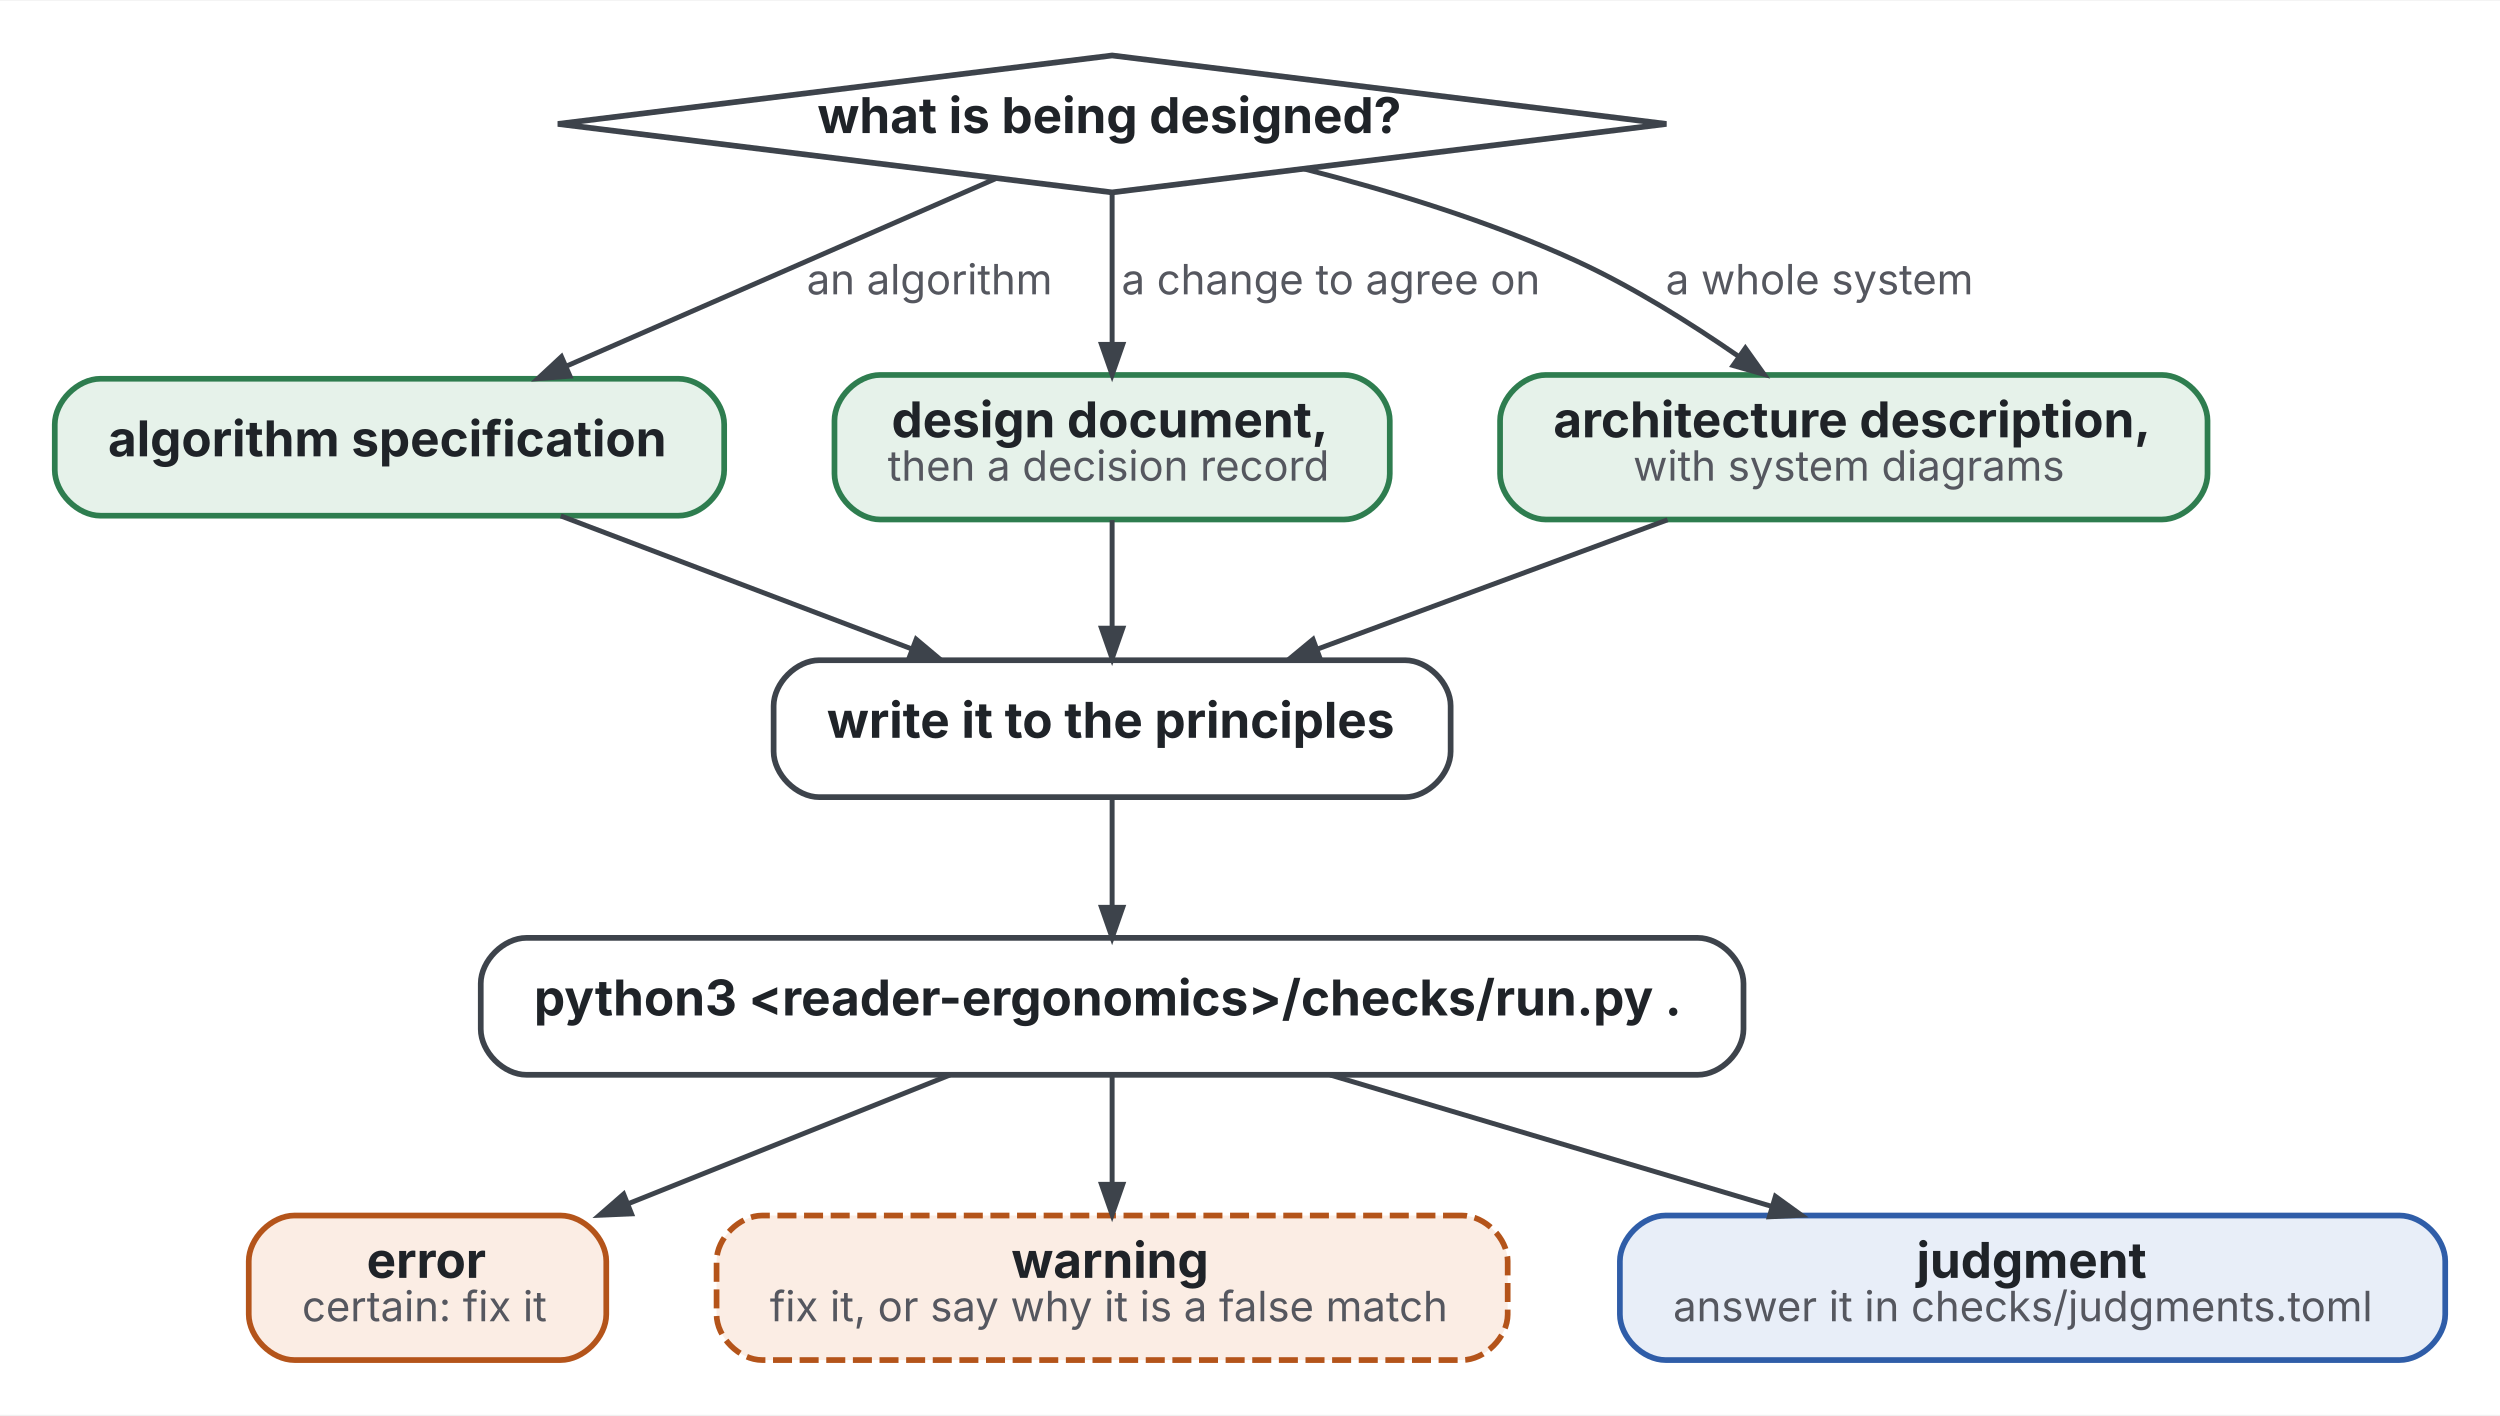
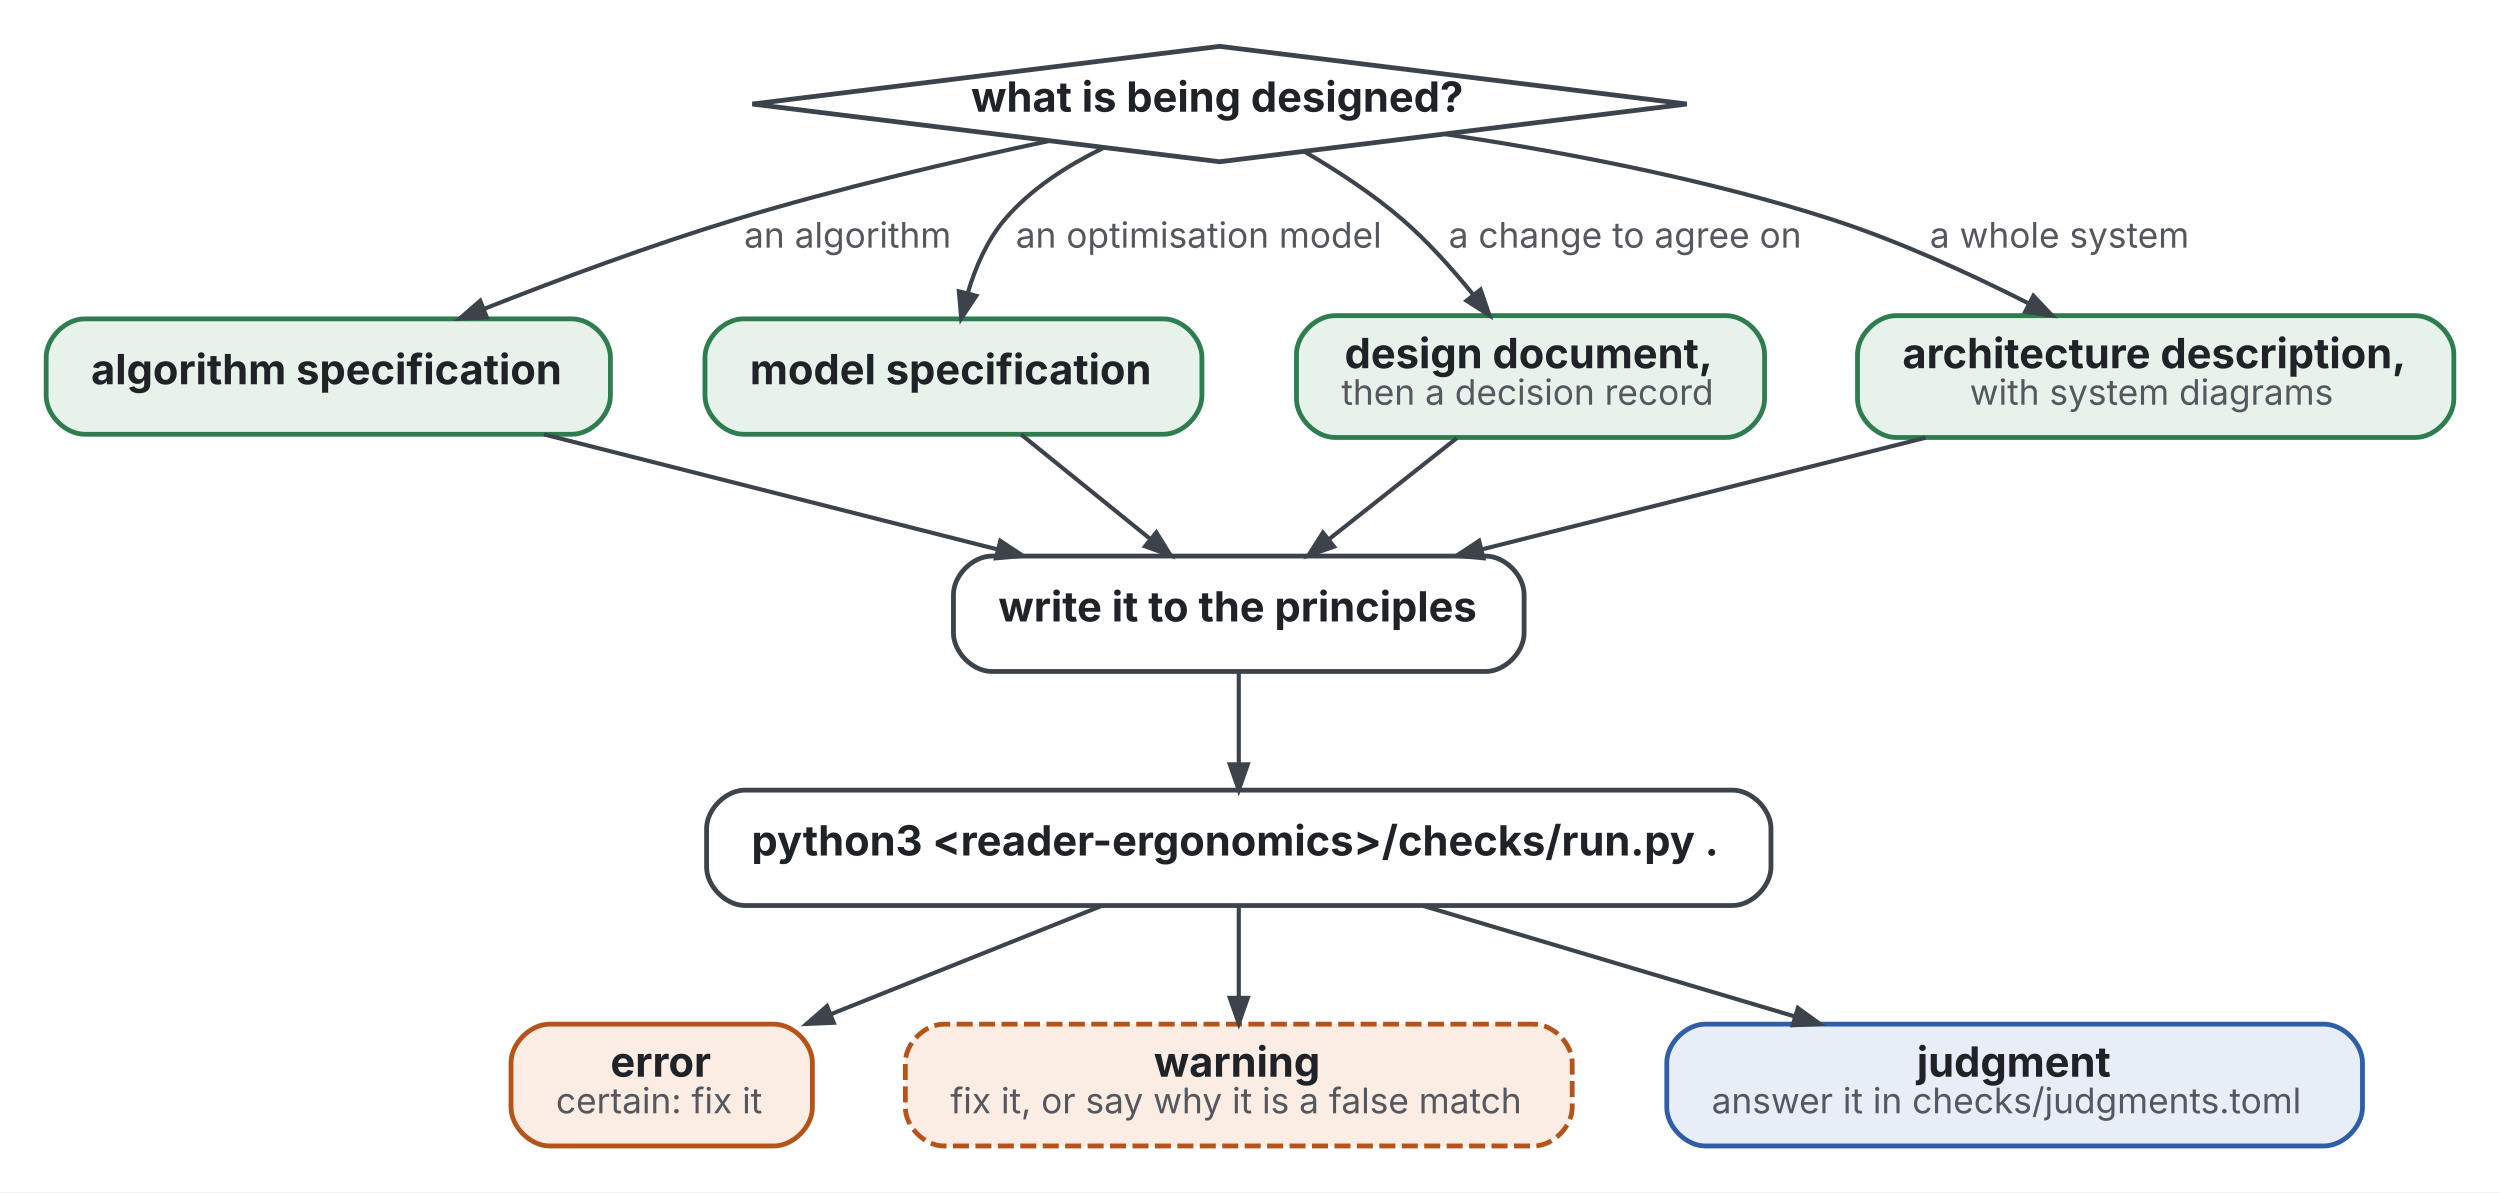
- <svg xmlns="http://www.w3.org/2000/svg" width="657pt" height="372pt" viewBox="0.00 0.00 657.30 371.80">
+ <svg xmlns="http://www.w3.org/2000/svg" width="780pt" height="372pt" viewBox="0.00 0.00 779.80 371.80">
  <g id="graph0" class="graph" transform="scale(1 1) rotate(0) translate(14.4 357.4)">
-     <polygon fill="white" stroke="transparent" points="-14.4,14.4 -14.4,-357.4 642.9,-357.4 642.9,14.4 -14.4,14.4" />
+     <polygon fill="white" stroke="transparent" points="-14.4,14.4 -14.4,-357.4 765.4,-357.4 765.4,14.4 -14.4,14.4" />
    <g id="node1" class="node">
-       <polygon fill="#ffffff" stroke="#3d434b" stroke-width="1.5" points="278,-343 132.28,-325 278,-307 423.72,-325 278,-343" />
-       <text text-anchor="start" x="200.5" y="-322.6" font-family="Inter" font-weight="bold" font-size="13.00" fill="#1f2328">what is being designed?</text>
+       <polygon fill="#ffffff" stroke="#3d434b" stroke-width="1.5" points="366,-343 220.28,-325 366,-307 511.72,-325 366,-343" />
+       <text text-anchor="start" x="288.5" y="-322.6" font-family="Inter" font-weight="bold" font-size="13.00" fill="#1f2328">what is being designed?</text>
    </g>
    <g id="node2" class="node">
      <path fill="#e6f2ea" stroke="#2e7d4f" stroke-width="1.5" d="M164,-258C164,-258 12,-258 12,-258 6,-258 0,-252 0,-246 0,-246 0,-234 0,-234 0,-228 6,-222 12,-222 12,-222 164,-222 164,-222 170,-222 176,-228 176,-234 176,-234 176,-246 176,-246 176,-252 170,-258 164,-258" />
      <text text-anchor="start" x="14" y="-237.6" font-family="Inter" font-weight="bold" font-size="13.00" fill="#1f2328">algorithm specification</text>
    </g>
    <g id="edge1" class="edge">
-       <path fill="none" stroke="#3d434b" stroke-width="1.3" d="M247.47,-310.66C217.05,-297.37 169.91,-276.78 134.76,-261.43" />
-       <polygon fill="#3d434b" stroke="#3d434b" stroke-width="1.3" points="135.46,-258.68 127.01,-258.04 133.22,-263.81 135.46,-258.68" />
-       <text text-anchor="middle" x="230" y="-280.2" font-family="Inter" font-size="11.00" fill="#55575f"> an algorithm</text>
+       <path fill="none" stroke="#3d434b" stroke-width="1.3" d="M312.78,-313.48C283.65,-307.27 247.06,-298.73 215,-289 188.76,-281.04 160.14,-270.4 136.72,-261.16" />
+       <polygon fill="#3d434b" stroke="#3d434b" stroke-width="1.3" points="137.46,-258.44 128.99,-258.09 135.39,-263.64 137.46,-258.44" />
+       <text text-anchor="middle" x="250" y="-280.2" font-family="Inter" font-size="11.00" fill="#55575f"> an algorithm</text>
    </g>
    <g id="node3" class="node">
-       <path fill="#e6f2ea" stroke="#2e7d4f" stroke-width="1.5" d="M339,-259C339,-259 217,-259 217,-259 211,-259 205,-253 205,-247 205,-247 205,-233 205,-233 205,-227 211,-221 217,-221 217,-221 339,-221 339,-221 345,-221 351,-227 351,-233 351,-233 351,-247 351,-247 351,-253 345,-259 339,-259" />
-       <text text-anchor="start" x="220" y="-242.6" font-family="Inter" font-weight="bold" font-size="13.00" fill="#1f2328">design document,</text>
-       <text text-anchor="start" x="219" y="-231.2" font-family="Inter" font-size="11.00" fill="#55575f">then a decision record</text>
+       <path fill="#e6f2ea" stroke="#2e7d4f" stroke-width="1.5" d="M348.5,-258C348.5,-258 217.5,-258 217.5,-258 211.5,-258 205.5,-252 205.5,-246 205.5,-246 205.5,-234 205.5,-234 205.5,-228 211.5,-222 217.5,-222 217.5,-222 348.5,-222 348.5,-222 354.5,-222 360.5,-228 360.5,-234 360.5,-234 360.5,-246 360.5,-246 360.5,-252 354.5,-258 348.5,-258" />
+       <text text-anchor="start" x="219.5" y="-237.6" font-family="Inter" font-weight="bold" font-size="13.00" fill="#1f2328">model specification</text>
    </g>
    <g id="edge2" class="edge">
-       <path fill="none" stroke="#3d434b" stroke-width="1.3" d="M278,-306.8C278,-295.35 278,-280.09 278,-267.14" />
-       <polygon fill="#3d434b" stroke="#3d434b" stroke-width="1.3" points="280.8,-267.04 278,-259.04 275.2,-267.04 280.8,-267.04" />
-       <text text-anchor="middle" x="335.5" y="-280.2" font-family="Inter" font-size="11.00" fill="#55575f"> a change to agree on</text>
+       <path fill="none" stroke="#3d434b" stroke-width="1.3" d="M329.77,-311.31C318.63,-305.91 307.17,-298.59 299,-289 293.45,-282.48 289.8,-273.96 287.42,-265.92" />
+       <polygon fill="#3d434b" stroke="#3d434b" stroke-width="1.3" points="290.12,-265.18 285.43,-258.12 284.69,-266.56 290.12,-265.18" />
+       <text text-anchor="middle" x="359.5" y="-280.2" font-family="Inter" font-size="11.00" fill="#55575f"> an optimisation model</text>
    </g>
    <g id="node4" class="node">
-       <path fill="#e6f2ea" stroke="#2e7d4f" stroke-width="1.5" d="M554,-259C554,-259 392,-259 392,-259 386,-259 380,-253 380,-247 380,-247 380,-233 380,-233 380,-227 386,-221 392,-221 392,-221 554,-221 554,-221 560,-221 566,-227 566,-233 566,-233 566,-247 566,-247 566,-253 560,-259 554,-259" />
-       <text text-anchor="start" x="394" y="-242.6" font-family="Inter" font-weight="bold" font-size="13.00" fill="#1f2328">architecture description,</text>
-       <text text-anchor="start" x="415" y="-231.2" font-family="Inter" font-size="11.00" fill="#55575f">with system diagrams</text>
+       <path fill="#e6f2ea" stroke="#2e7d4f" stroke-width="1.5" d="M524,-259C524,-259 402,-259 402,-259 396,-259 390,-253 390,-247 390,-247 390,-233 390,-233 390,-227 396,-221 402,-221 402,-221 524,-221 524,-221 530,-221 536,-227 536,-233 536,-233 536,-247 536,-247 536,-253 530,-259 524,-259" />
+       <text text-anchor="start" x="405" y="-242.6" font-family="Inter" font-weight="bold" font-size="13.00" fill="#1f2328">design document,</text>
+       <text text-anchor="start" x="404" y="-231.2" font-family="Inter" font-size="11.00" fill="#55575f">then a decision record</text>
    </g>
    <g id="edge3" class="edge">
-       <path fill="none" stroke="#3d434b" stroke-width="1.3" d="M328.49,-313.17C350.95,-307.43 377.37,-299.39 400,-289 414.77,-282.22 429.97,-272.7 442.64,-263.93" />
-       <polygon fill="#3d434b" stroke="#3d434b" stroke-width="1.3" points="444.49,-266.06 449.41,-259.16 441.26,-261.48 444.49,-266.06" />
-       <text text-anchor="middle" x="464" y="-280.2" font-family="Inter" font-size="11.00" fill="#55575f"> a whole system</text>
+       <path fill="none" stroke="#3d434b" stroke-width="1.3" d="M392.48,-310.16C402.53,-304.3 413.78,-296.98 423,-289 430.95,-282.12 438.61,-273.58 445.06,-265.61" />
+       <polygon fill="#3d434b" stroke="#3d434b" stroke-width="1.3" points="447.43,-267.12 450.18,-259.1 443.03,-263.66 447.43,-267.12" />
+       <text text-anchor="middle" x="492.5" y="-280.2" font-family="Inter" font-size="11.00" fill="#55575f"> a change to agree on</text>
    </g>
    <g id="node5" class="node">
-       <path fill="#ffffff" stroke="#3d434b" stroke-width="1.5" d="M355,-184C355,-184 201,-184 201,-184 195,-184 189,-178 189,-172 189,-172 189,-160 189,-160 189,-154 195,-148 201,-148 201,-148 355,-148 355,-148 361,-148 367,-154 367,-160 367,-160 367,-172 367,-172 367,-178 361,-184 355,-184" />
-       <text text-anchor="start" x="203" y="-163.6" font-family="Inter" font-weight="bold" font-size="13.00" fill="#1f2328">write it to the principles</text>
+       <path fill="#e6f2ea" stroke="#2e7d4f" stroke-width="1.5" d="M739,-259C739,-259 577,-259 577,-259 571,-259 565,-253 565,-247 565,-247 565,-233 565,-233 565,-227 571,-221 577,-221 577,-221 739,-221 739,-221 745,-221 751,-227 751,-233 751,-233 751,-247 751,-247 751,-253 745,-259 739,-259" />
+       <text text-anchor="start" x="579" y="-242.6" font-family="Inter" font-weight="bold" font-size="13.00" fill="#1f2328">architecture description,</text>
+       <text text-anchor="start" x="600" y="-231.2" font-family="Inter" font-size="11.00" fill="#55575f">with system diagrams</text>
    </g>
    <g id="edge4" class="edge">
-       <path fill="none" stroke="#3d434b" stroke-width="1.3" d="M133.03,-221.94C160.73,-211.44 196.36,-197.94 225.36,-186.95" />
-       <polygon fill="#3d434b" stroke="#3d434b" stroke-width="1.3" points="226.48,-189.52 232.97,-184.07 224.49,-184.28 226.48,-189.52" />
+       <path fill="none" stroke="#3d434b" stroke-width="1.3" d="M436.49,-315.59C473.02,-310.11 518.02,-301.59 557,-289 577.85,-282.26 599.95,-272.14 618.14,-262.92" />
+       <polygon fill="#3d434b" stroke="#3d434b" stroke-width="1.3" points="619.86,-265.19 625.69,-259.03 617.29,-260.21 619.86,-265.19" />
+       <text text-anchor="middle" x="628" y="-280.2" font-family="Inter" font-size="11.00" fill="#55575f"> a whole system</text>
+     </g>
+     <g id="node6" class="node">
+       <path fill="#ffffff" stroke="#3d434b" stroke-width="1.5" d="M449,-184C449,-184 295,-184 295,-184 289,-184 283,-178 283,-172 283,-172 283,-160 283,-160 283,-154 289,-148 295,-148 295,-148 449,-148 449,-148 455,-148 461,-154 461,-160 461,-160 461,-172 461,-172 461,-178 455,-184 449,-184" />
+       <text text-anchor="start" x="297" y="-163.6" font-family="Inter" font-weight="bold" font-size="13.00" fill="#1f2328">write it to the principles</text>
    </g>
    <g id="edge5" class="edge">
-       <path fill="none" stroke="#3d434b" stroke-width="1.3" d="M278,-220.83C278,-212.28 278,-201.94 278,-192.62" />
-       <polygon fill="#3d434b" stroke="#3d434b" stroke-width="1.3" points="280.8,-192.42 278,-184.42 275.2,-192.42 280.8,-192.42" />
+       <path fill="none" stroke="#3d434b" stroke-width="1.3" d="M155.3,-221.94C197.86,-211.15 252.92,-197.19 296.89,-186.04" />
+       <polygon fill="#3d434b" stroke="#3d434b" stroke-width="1.3" points="297.62,-188.75 304.69,-184.07 296.24,-183.32 297.62,-188.75" />
    </g>
    <g id="edge6" class="edge">
-       <path fill="none" stroke="#3d434b" stroke-width="1.3" d="M424.04,-220.92C395.98,-210.56 360.71,-197.54 331.86,-186.89" />
-       <polygon fill="#3d434b" stroke="#3d434b" stroke-width="1.3" points="332.76,-184.24 324.29,-184.09 330.82,-189.49 332.76,-184.24" />
-     </g>
-     <g id="node6" class="node">
-       <path fill="#ffffff" stroke="#3d434b" stroke-width="1.5" d="M432,-111C432,-111 124,-111 124,-111 118,-111 112,-105 112,-99 112,-99 112,-87 112,-87 112,-81 118,-75 124,-75 124,-75 432,-75 432,-75 438,-75 444,-81 444,-87 444,-87 444,-99 444,-99 444,-105 438,-111 432,-111" />
-       <text text-anchor="start" x="126" y="-90.6" font-family="Inter" font-weight="bold" font-size="13.00" fill="#1f2328">python3 &lt;reader-ergonomics&gt;/checks/run.py .</text>
+       <path fill="none" stroke="#3d434b" stroke-width="1.3" d="M304.09,-221.94C316.09,-212.23 331.25,-199.97 344.21,-189.48" />
+       <polygon fill="#3d434b" stroke="#3d434b" stroke-width="1.3" points="346.29,-191.4 350.75,-184.19 342.77,-187.04 346.29,-191.4" />
    </g>
    <g id="edge7" class="edge">
-       <path fill="none" stroke="#3d434b" stroke-width="1.3" d="M278,-147.81C278,-139.18 278,-128.56 278,-119.03" />
-       <polygon fill="#3d434b" stroke="#3d434b" stroke-width="1.3" points="280.8,-119.03 278,-111.03 275.2,-119.03 280.8,-119.03" />
+       <path fill="none" stroke="#3d434b" stroke-width="1.3" d="M440.04,-220.83C427.93,-211.25 412.98,-199.42 400.18,-189.29" />
+       <polygon fill="#3d434b" stroke="#3d434b" stroke-width="1.3" points="401.71,-186.94 393.7,-184.17 398.24,-191.33 401.71,-186.94" />
+     </g>
+     <g id="edge8" class="edge">
+       <path fill="none" stroke="#3d434b" stroke-width="1.3" d="M586.2,-220.92C543.99,-210.3 490.66,-196.87 447.77,-186.08" />
+       <polygon fill="#3d434b" stroke="#3d434b" stroke-width="1.3" points="448.33,-183.33 439.89,-184.09 446.97,-188.76 448.33,-183.33" />
    </g>
    <g id="node7" class="node">
-       <path fill="#fbede4" stroke="#b4541a" stroke-width="1.5" d="M133,-38C133,-38 63,-38 63,-38 57,-38 51,-32 51,-26 51,-26 51,-12 51,-12 51,-6 57,0 63,0 63,0 133,0 133,0 139,0 145,-6 145,-12 145,-12 145,-26 145,-26 145,-32 139,-38 133,-38" />
-       <text text-anchor="start" x="82" y="-21.6" font-family="Inter" font-weight="bold" font-size="13.00" fill="#1f2328">error</text>
-       <text text-anchor="start" x="65" y="-10.2" font-family="Inter" font-size="11.00" fill="#55575f">certain: fix it</text>
+       <path fill="#ffffff" stroke="#3d434b" stroke-width="1.5" d="M526,-111C526,-111 218,-111 218,-111 212,-111 206,-105 206,-99 206,-99 206,-87 206,-87 206,-81 212,-75 218,-75 218,-75 526,-75 526,-75 532,-75 538,-81 538,-87 538,-87 538,-99 538,-99 538,-105 532,-111 526,-111" />
+       <text text-anchor="start" x="220" y="-90.6" font-family="Inter" font-weight="bold" font-size="13.00" fill="#1f2328">python3 &lt;reader-ergonomics&gt;/checks/run.py .</text>
    </g>
-     <g id="edge8" class="edge">
-       <path fill="none" stroke="#3d434b" stroke-width="1.3" d="M235.34,-74.94C209.97,-64.79 177.58,-51.83 150.63,-41.05" />
-       <polygon fill="#3d434b" stroke="#3d434b" stroke-width="1.3" points="151.65,-38.44 143.18,-38.07 149.57,-43.64 151.65,-38.44" />
+     <g id="edge9" class="edge">
+       <path fill="none" stroke="#3d434b" stroke-width="1.3" d="M372,-147.81C372,-139.18 372,-128.56 372,-119.03" />
+       <polygon fill="#3d434b" stroke="#3d434b" stroke-width="1.3" points="374.8,-119.03 372,-111.03 369.2,-119.03 374.8,-119.03" />
    </g>
    <g id="node8" class="node">
-       <path fill="#fbede4" stroke="#b4541a" stroke-width="1.5" stroke-dasharray="5,2" d="M370,-38C370,-38 186,-38 186,-38 180,-38 174,-32 174,-26 174,-26 174,-12 174,-12 174,-6 180,0 186,0 186,0 370,0 370,0 376,0 382,-6 382,-12 382,-12 382,-26 382,-26 382,-32 376,-38 370,-38" />
-       <text text-anchor="start" x="251.5" y="-21.6" font-family="Inter" font-weight="bold" font-size="13.00" fill="#1f2328">warning</text>
-       <text text-anchor="start" x="188" y="-10.2" font-family="Inter" font-size="11.00" fill="#55575f">fix it, or say why it is a false match</text>
+       <path fill="#fbede4" stroke="#b4541a" stroke-width="1.5" d="M227,-38C227,-38 157,-38 157,-38 151,-38 145,-32 145,-26 145,-26 145,-12 145,-12 145,-6 151,0 157,0 157,0 227,0 227,0 233,0 239,-6 239,-12 239,-12 239,-26 239,-26 239,-32 233,-38 227,-38" />
+       <text text-anchor="start" x="176" y="-21.6" font-family="Inter" font-weight="bold" font-size="13.00" fill="#1f2328">error</text>
+       <text text-anchor="start" x="159" y="-10.2" font-family="Inter" font-size="11.00" fill="#55575f">certain: fix it</text>
    </g>
-     <g id="edge9" class="edge">
-       <path fill="none" stroke="#3d434b" stroke-width="1.3" d="M278,-74.94C278,-66.38 278,-55.83 278,-46.27" />
-       <polygon fill="#3d434b" stroke="#3d434b" stroke-width="1.3" points="280.8,-46.2 278,-38.2 275.2,-46.2 280.8,-46.2" />
+     <g id="edge10" class="edge">
+       <path fill="none" stroke="#3d434b" stroke-width="1.3" d="M329.34,-74.94C303.97,-64.79 271.58,-51.83 244.63,-41.05" />
+       <polygon fill="#3d434b" stroke="#3d434b" stroke-width="1.3" points="245.65,-38.44 237.18,-38.07 243.57,-43.64 245.65,-38.44" />
    </g>
    <g id="node9" class="node">
-       <path fill="#e8eef8" stroke="#2f5da8" stroke-width="1.5" d="M616.5,-38C616.5,-38 423.5,-38 423.5,-38 417.5,-38 411.5,-32 411.5,-26 411.5,-26 411.5,-12 411.5,-12 411.5,-6 417.5,0 423.5,0 423.5,0 616.5,0 616.5,0 622.5,0 628.5,-6 628.5,-12 628.5,-12 628.5,-26 628.5,-26 628.5,-32 622.5,-38 616.5,-38" />
-       <text text-anchor="start" x="489.5" y="-21.6" font-family="Inter" font-weight="bold" font-size="13.00" fill="#1f2328">judgment</text>
-       <text text-anchor="start" x="425.5" y="-10.2" font-family="Inter" font-size="11.00" fill="#55575f">answer it in checks/judgments.toml</text>
+       <path fill="#fbede4" stroke="#b4541a" stroke-width="1.5" stroke-dasharray="5,2" d="M464,-38C464,-38 280,-38 280,-38 274,-38 268,-32 268,-26 268,-26 268,-12 268,-12 268,-6 274,0 280,0 280,0 464,0 464,0 470,0 476,-6 476,-12 476,-12 476,-26 476,-26 476,-32 470,-38 464,-38" />
+       <text text-anchor="start" x="345.5" y="-21.6" font-family="Inter" font-weight="bold" font-size="13.00" fill="#1f2328">warning</text>
+       <text text-anchor="start" x="282" y="-10.2" font-family="Inter" font-size="11.00" fill="#55575f">fix it, or say why it is a false match</text>
    </g>
-     <g id="edge10" class="edge">
-       <path fill="none" stroke="#3d434b" stroke-width="1.3" d="M335.35,-74.94C370.19,-64.57 414.87,-51.28 451.56,-40.36" />
-       <polygon fill="#3d434b" stroke="#3d434b" stroke-width="1.3" points="452.39,-43.04 459.26,-38.07 450.79,-37.67 452.39,-43.04" />
+     <g id="edge11" class="edge">
+       <path fill="none" stroke="#3d434b" stroke-width="1.3" d="M372,-74.94C372,-66.38 372,-55.83 372,-46.27" />
+       <polygon fill="#3d434b" stroke="#3d434b" stroke-width="1.3" points="374.8,-46.2 372,-38.2 369.2,-46.2 374.8,-46.2" />
+     </g>
+     <g id="node10" class="node">
+       <path fill="#e8eef8" stroke="#2f5da8" stroke-width="1.5" d="M710.5,-38C710.5,-38 517.5,-38 517.5,-38 511.5,-38 505.5,-32 505.5,-26 505.5,-26 505.5,-12 505.5,-12 505.5,-6 511.5,0 517.5,0 517.5,0 710.5,0 710.5,0 716.5,0 722.5,-6 722.5,-12 722.5,-12 722.5,-26 722.5,-26 722.5,-32 716.5,-38 710.5,-38" />
+       <text text-anchor="start" x="583.5" y="-21.6" font-family="Inter" font-weight="bold" font-size="13.00" fill="#1f2328">judgment</text>
+       <text text-anchor="start" x="519.5" y="-10.2" font-family="Inter" font-size="11.00" fill="#55575f">answer it in checks/judgments.toml</text>
+     </g>
+     <g id="edge12" class="edge">
+       <path fill="none" stroke="#3d434b" stroke-width="1.3" d="M429.35,-74.94C464.19,-64.57 508.87,-51.28 545.56,-40.36" />
+       <polygon fill="#3d434b" stroke="#3d434b" stroke-width="1.3" points="546.39,-43.04 553.26,-38.07 544.79,-37.67 546.39,-43.04" />
    </g>
  </g>
</svg>
